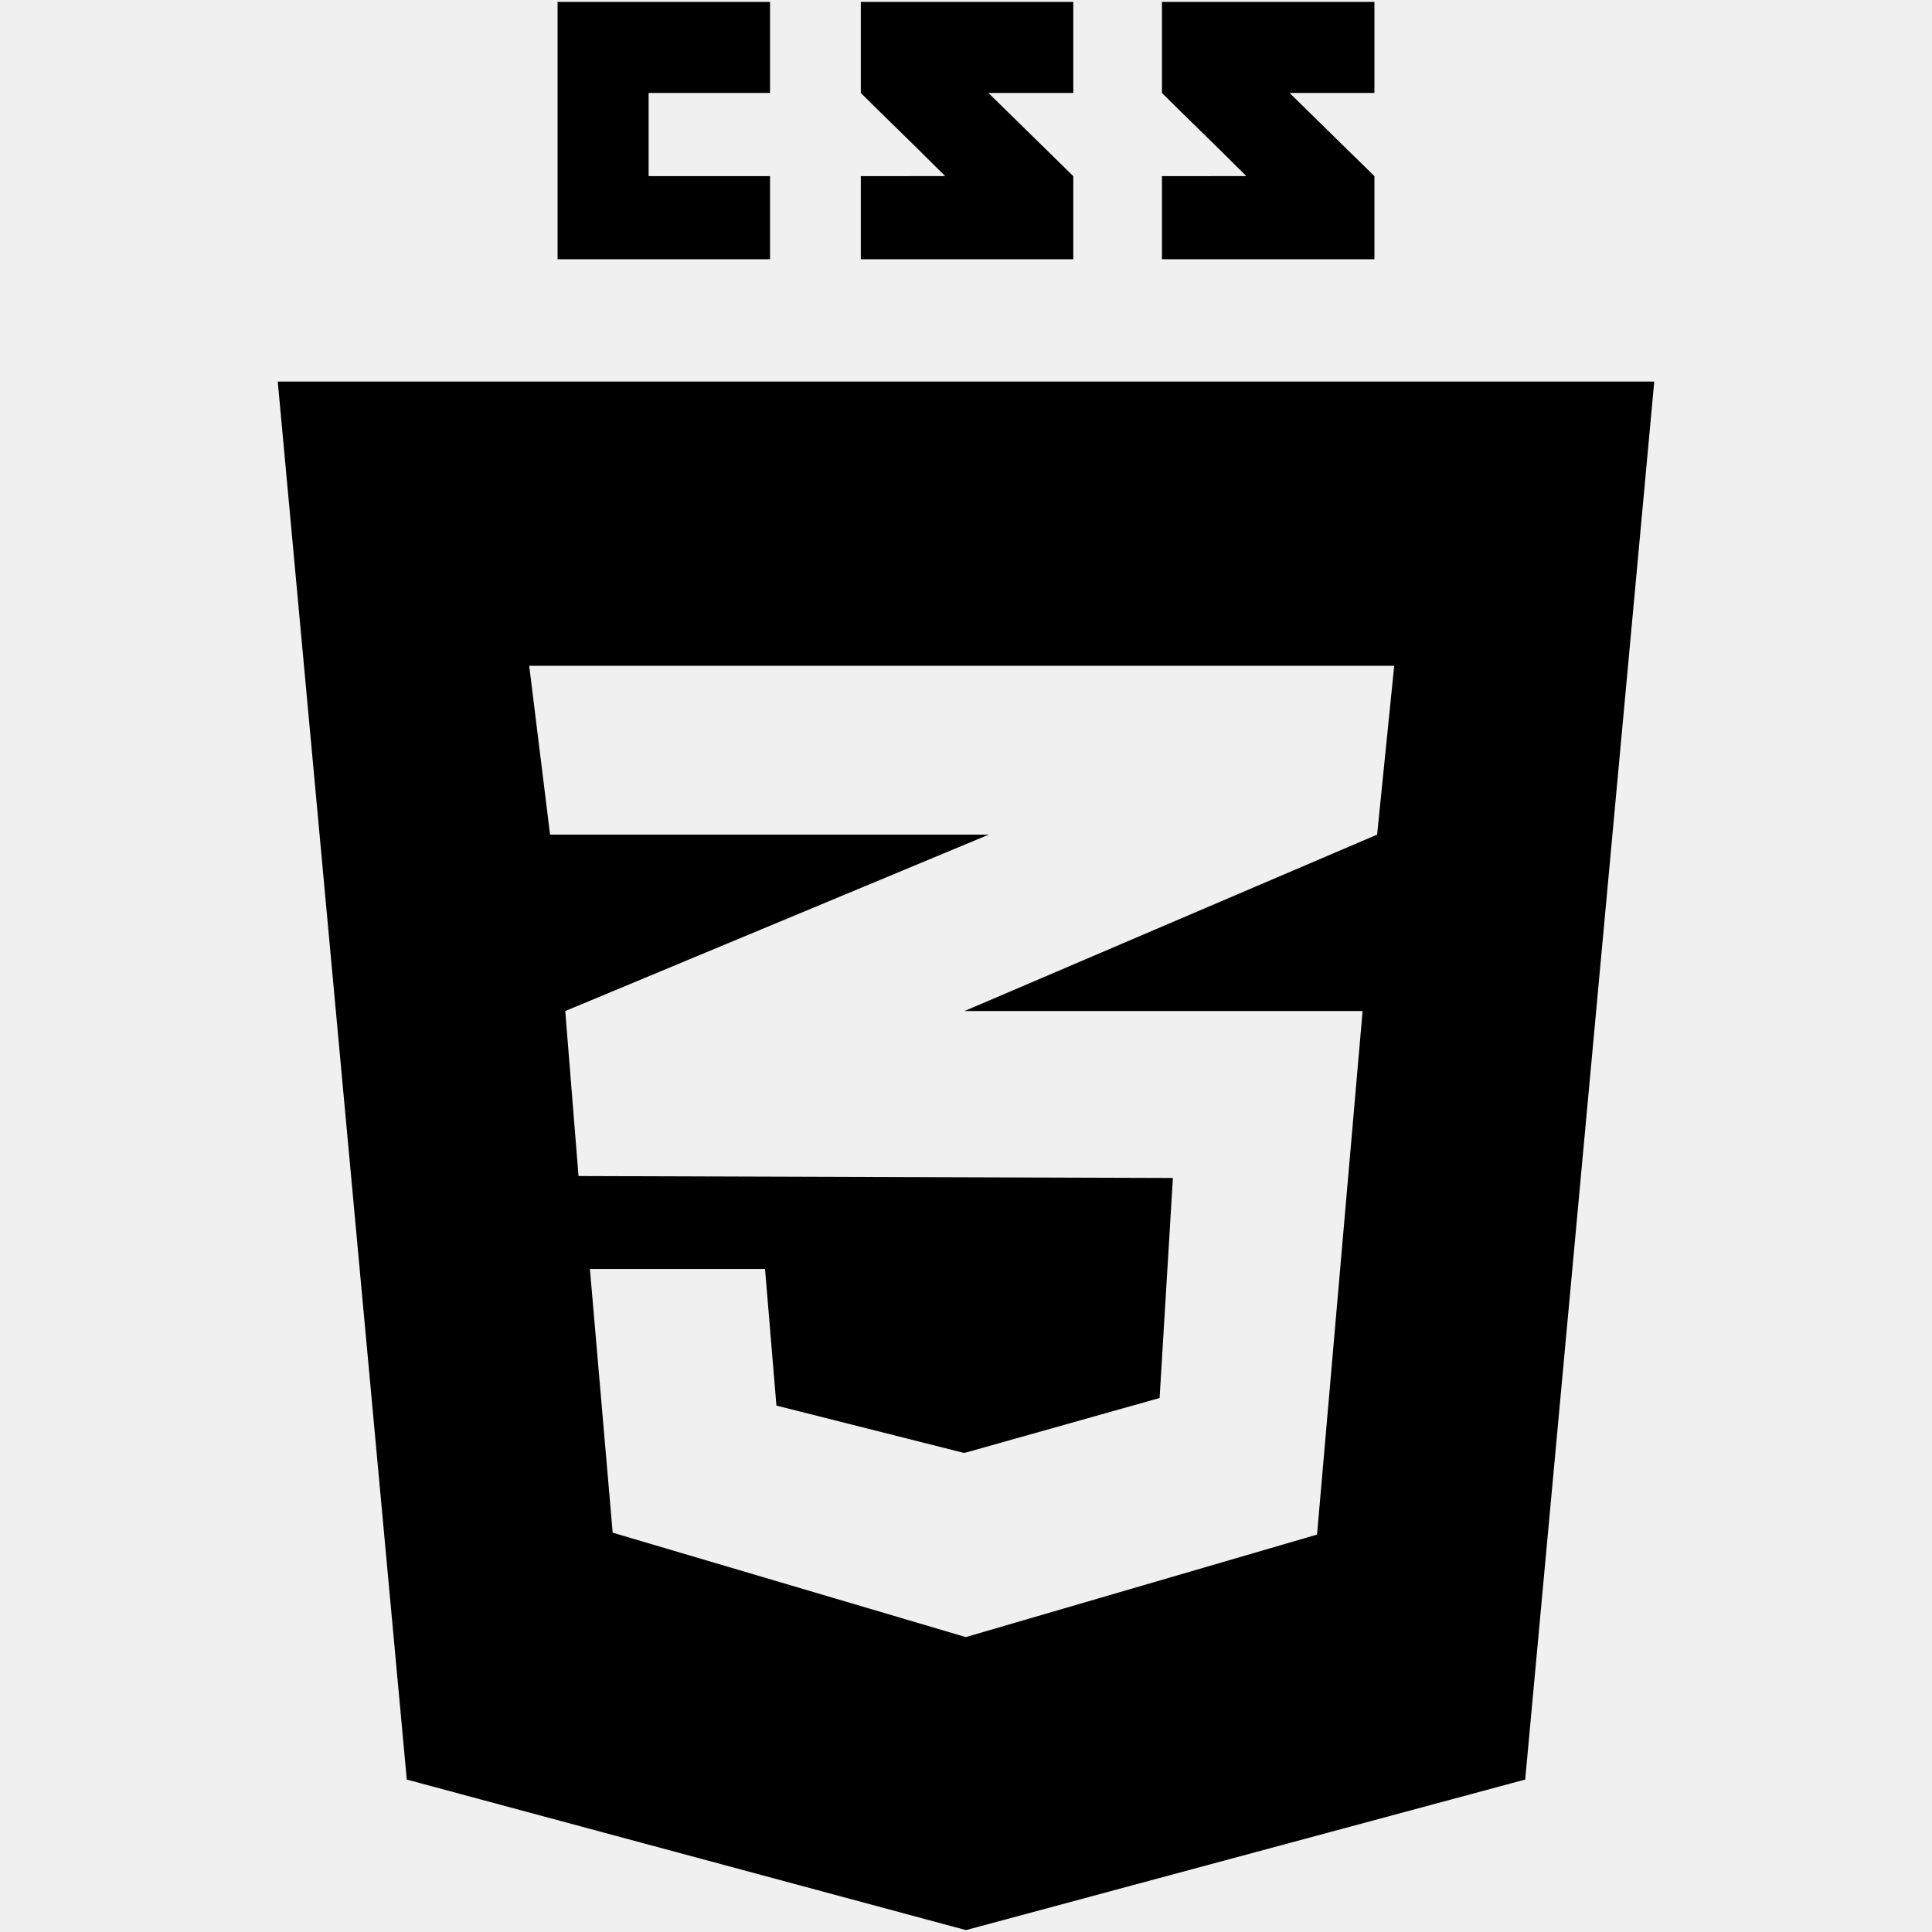
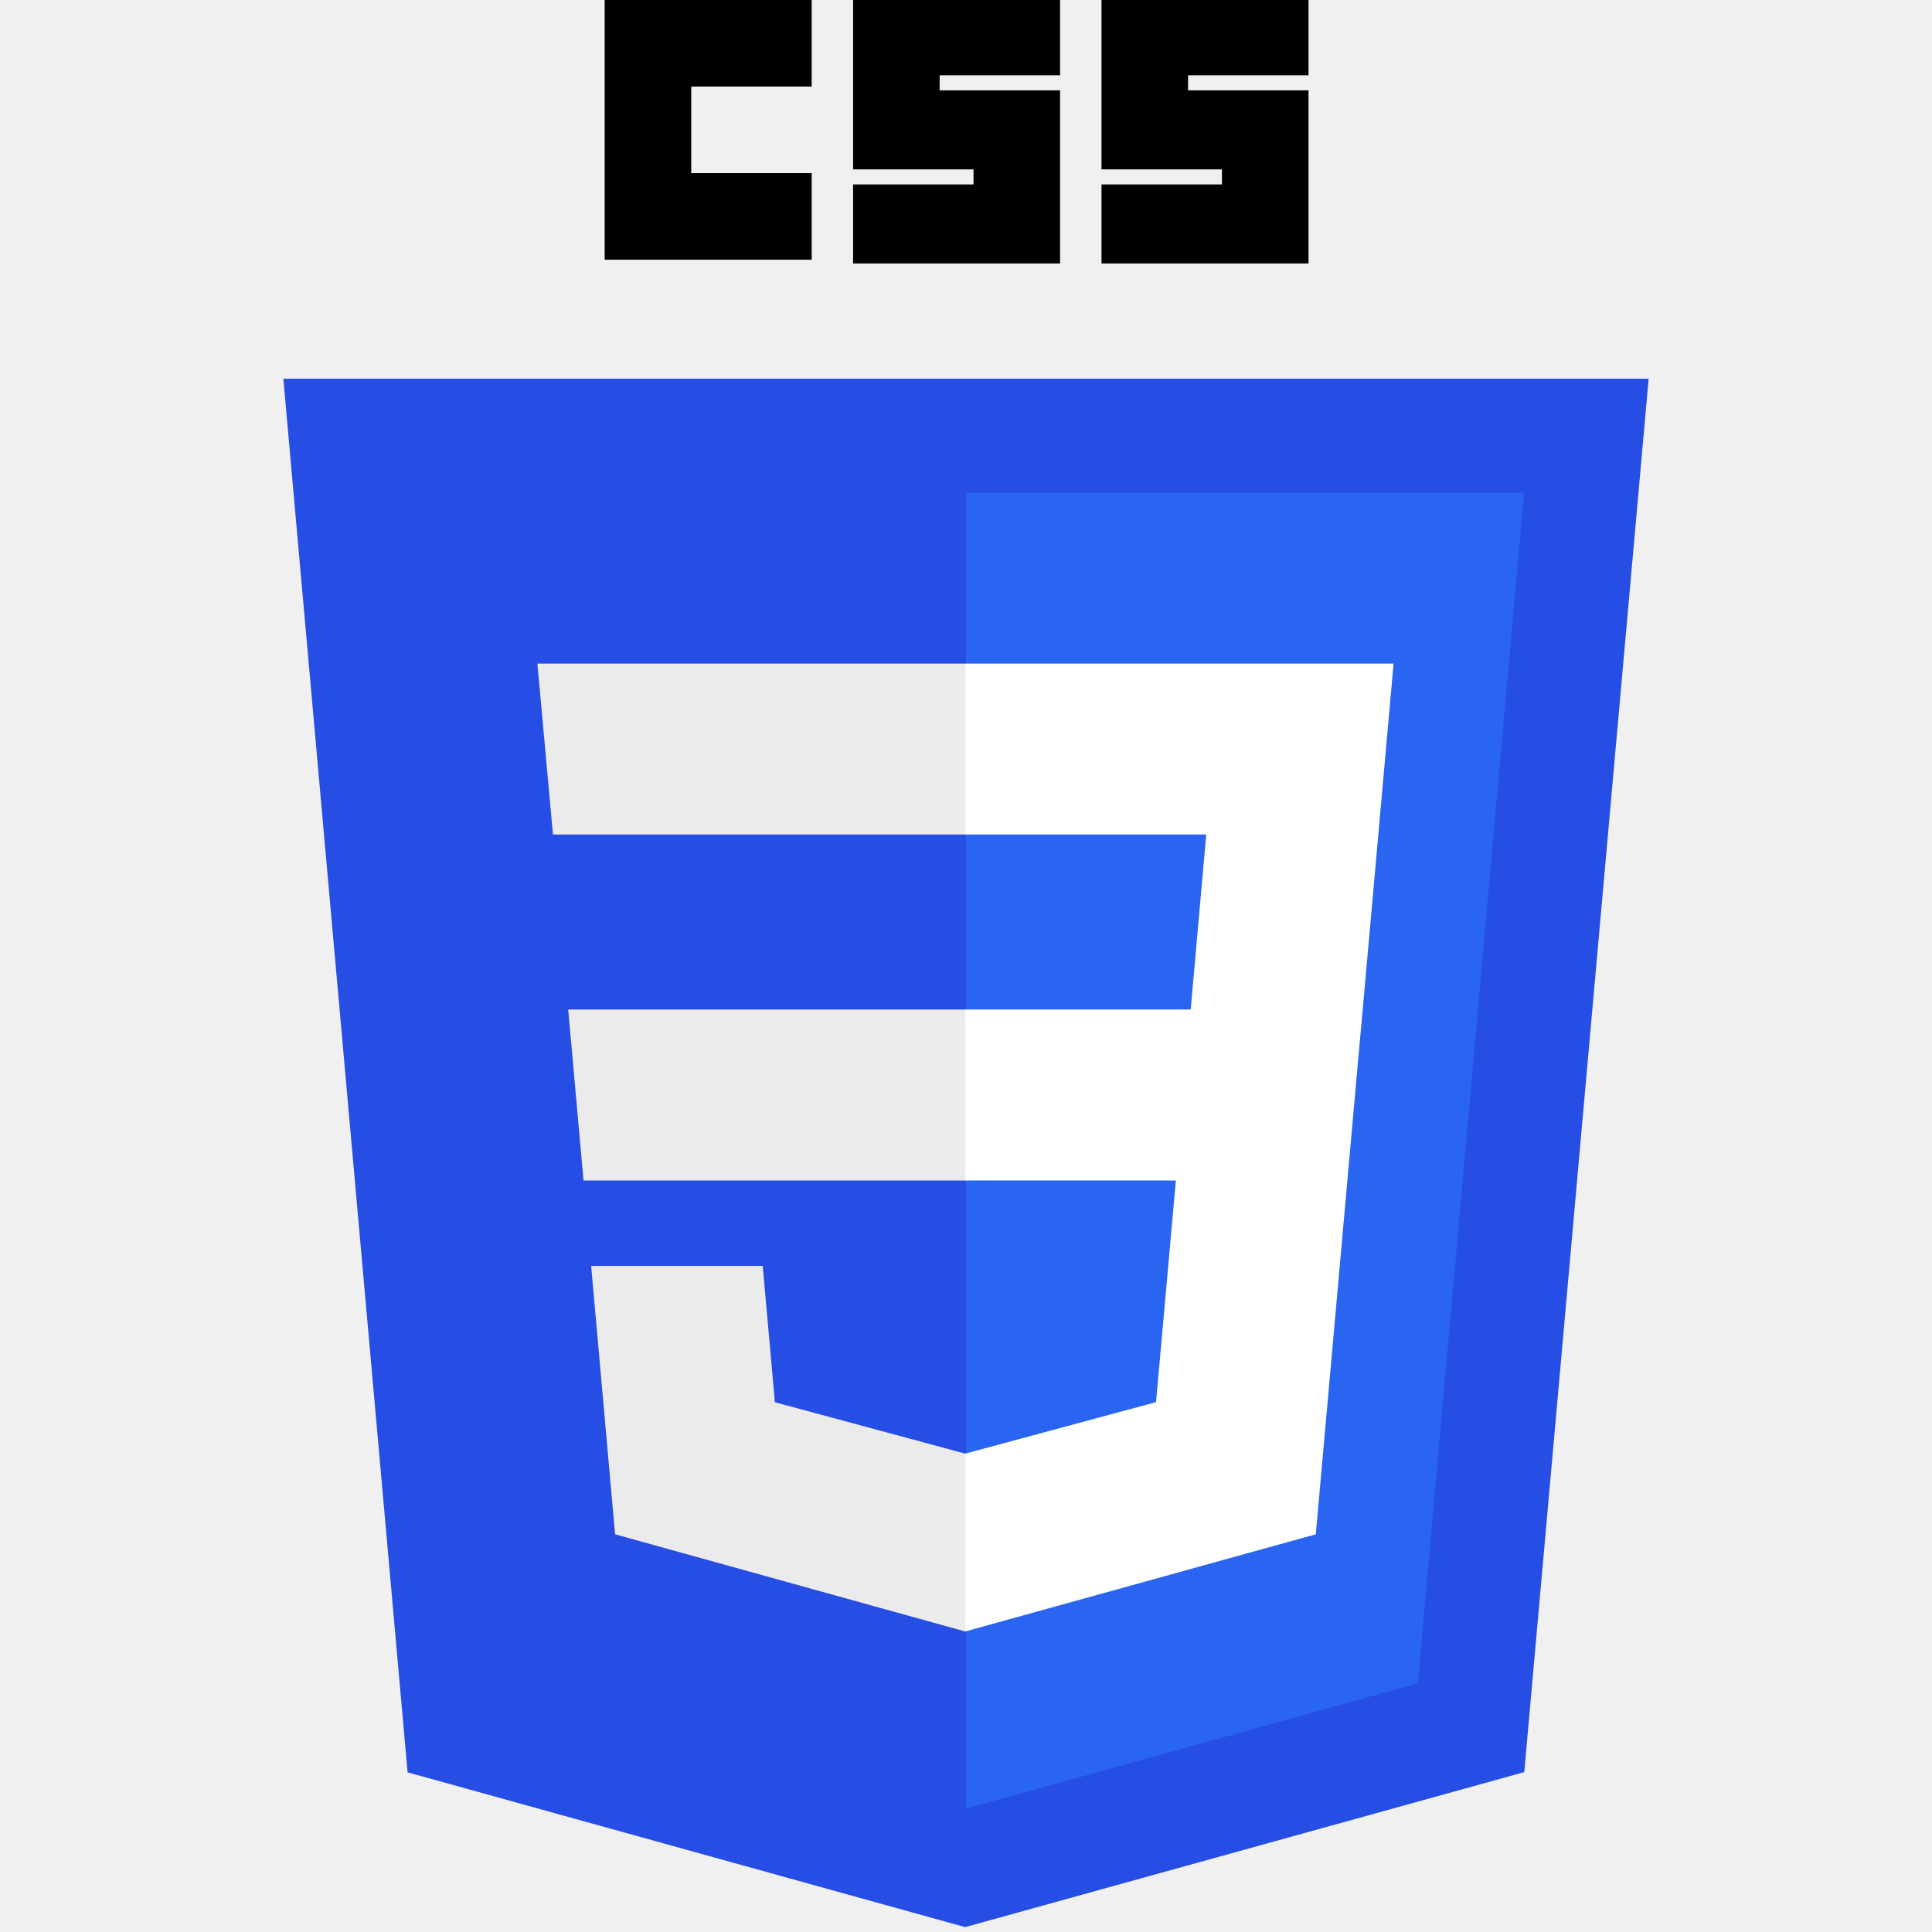
- <svg xmlns="http://www.w3.org/2000/svg" fill="#000000" version="1.1" width="800px" height="800px" viewBox="0 0 512 512" enable-background="new 0 0 512 512" xml:space="preserve">
-   <g id="c133de6af664cd4f011a55de6b001a2b">
-     <path display="inline" d="M204.064,46.682v22.018h-56.302V0.501h56.302v24.13h-32.172v22.051H204.064z M261.941,24.631h22.492   V0.501h-56.308c0,0,0,12.112,0,24.13c7.533,7.533,11.461,11.139,22.356,22.034c-6.369,0-22.356,0.022-22.356,0.021v22.014h56.308   V46.682L261.941,24.631z M341.746,24.631h22.49V0.501H307.93c0,0,0,12.112,0,24.13c7.531,7.533,11.461,11.139,22.355,22.034   c-6.365,0-22.355,0.022-22.355,0.021v22.014h56.307V46.682L341.746,24.631z M438.395,101.112l-34.203,370.486l-148.193,39.9   l-148.196-39.9L73.605,101.112H438.395z M369.477,176.444H255.865h-115.62l5.529,44.739h110.091h6.184l-6.184,2.574   l-106.067,44.177l3.518,43.73l102.549,0.333l54.963,0.175l-3.521,58.311l-51.442,14.484v-0.046l-0.422,0.116l-49.684-12.542   l-3.015-36.195h-0.164h-46.085h-0.162l6.032,69.876l93.5,27.649v-0.05l0.168,0.05l93-27.146L361.1,267.935H255.865h-0.26   l0.26-0.112l109.086-46.639L369.477,176.444z">
+ <svg xmlns="http://www.w3.org/2000/svg" width="800px" height="800px" viewBox="-52.5 0 361 361" version="1.1" preserveAspectRatio="xMidYMid">
+   <g>
+     <path d="M127.844,360.088 L23.662,331.166 L0.445,70.766 L255.555,70.766 L232.314,331.125 L127.844,360.088 L127.844,360.088 Z" fill="#264DE4">
+ 
+ </path>
+     <path d="M212.417,314.547 L232.278,92.057 L128,92.057 L128,337.95 L212.417,314.547 L212.417,314.547 Z" fill="#2965F1">
+ 
+ </path>
+     <path d="M53.669,188.636 L56.531,220.573 L128,220.573 L128,188.636 L53.669,188.636 L53.669,188.636 Z" fill="#EBEBEB">
+ 
+ </path>
+     <path d="M47.917,123.995 L50.82,155.932 L128,155.932 L128,123.995 L47.917,123.995 L47.917,123.995 Z" fill="#EBEBEB">
+ 
+ </path>
+     <path d="M128,271.58 L127.86,271.617 L92.292,262.013 L90.018,236.542 L57.958,236.542 L62.432,286.688 L127.853,304.849 L128,304.808 L128,271.58 L128,271.58 Z" fill="#EBEBEB">
+ 
+ </path>
+     <path d="M60.484,0 L99.165,0 L99.165,16.176 L76.659,16.176 L76.659,32.352 L99.165,32.352 L99.165,48.527 L60.484,48.527 L60.484,0 L60.484,0 Z" fill="#000000">
+ 
+ </path>
+     <path d="M106.901,0 L145.582,0 L145.582,14.066 L123.077,14.066 L123.077,16.879 L145.582,16.879 L145.582,49.231 L106.901,49.231 L106.901,34.462 L129.407,34.462 L129.407,31.648 L106.901,31.648 L106.901,0 L106.901,0 Z" fill="#000000">
+ 
+ </path>
+     <path d="M153.319,0 L192,0 L192,14.066 L169.495,14.066 L169.495,16.879 L192,16.879 L192,49.231 L153.319,49.231 L153.319,34.462 L175.824,34.462 L175.824,31.648 L153.319,31.648 L153.319,0 L153.319,0 Z" fill="#000000">
+ 
+ </path>
+     <path d="M202.127,188.636 L207.892,123.995 L127.89,123.995 L127.89,155.932 L172.892,155.932 L169.986,188.636 L127.89,188.636 L127.89,220.573 L167.217,220.573 L163.509,261.993 L127.89,271.607 L127.89,304.833 L193.362,286.688 L193.843,281.292 L201.348,197.212 L202.127,188.636 L202.127,188.636 Z" fill="#FFFFFF">

</path>
  </g>
</svg>
